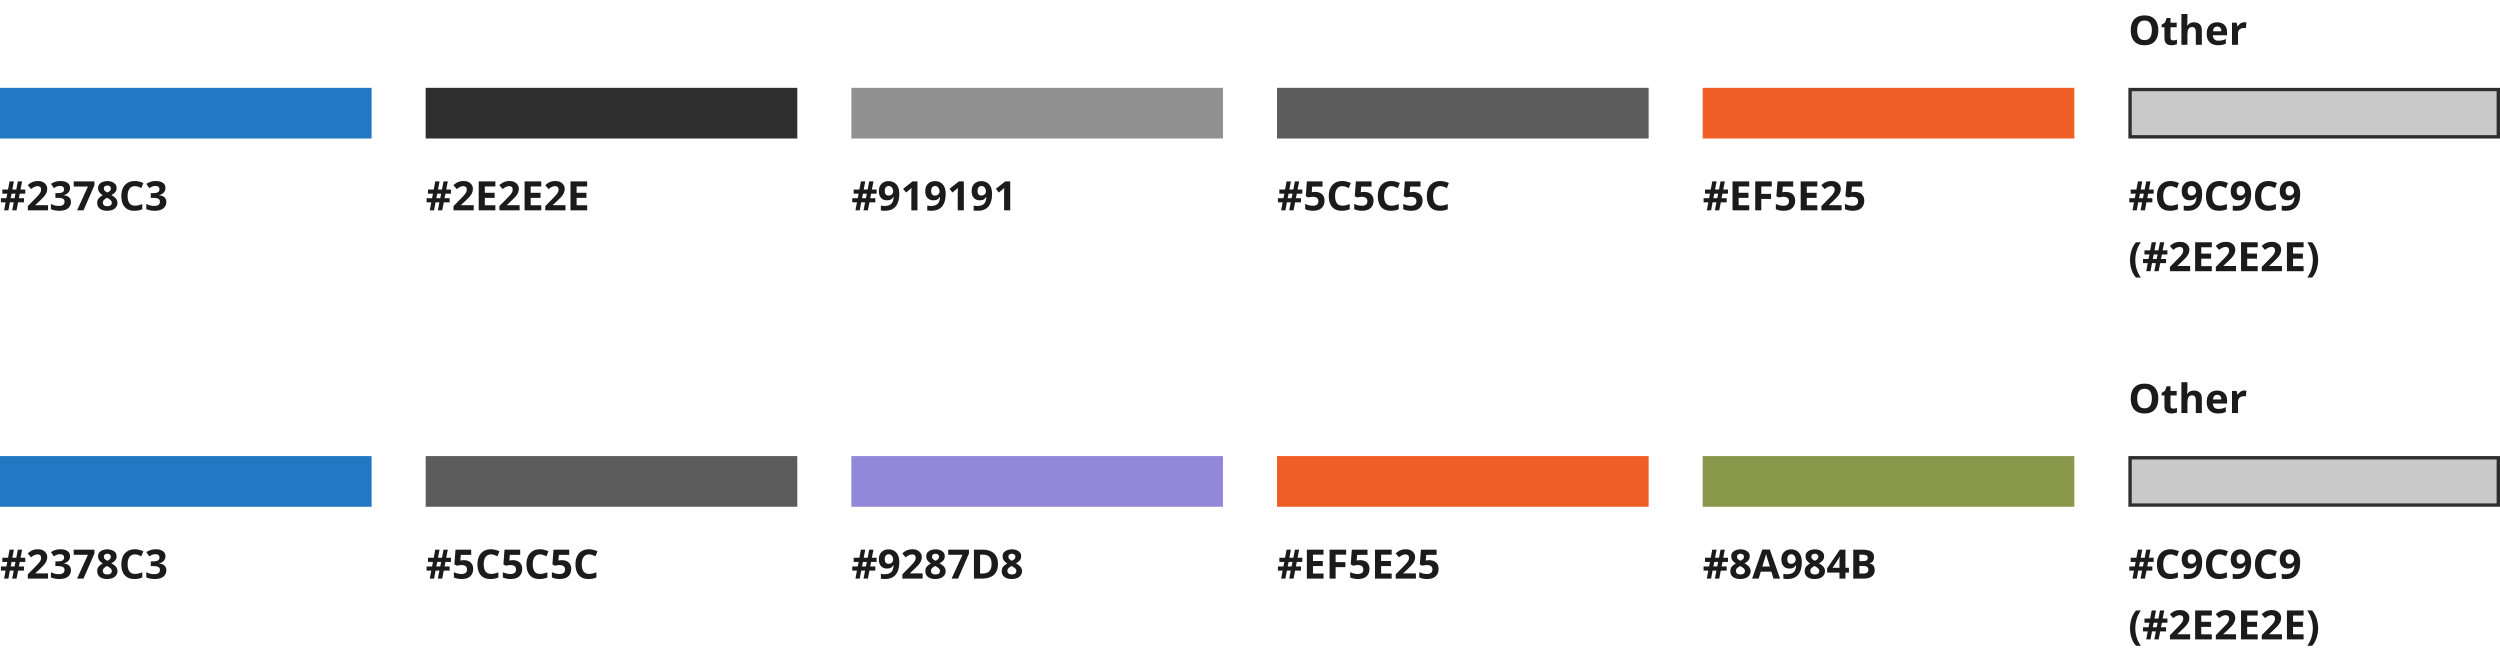
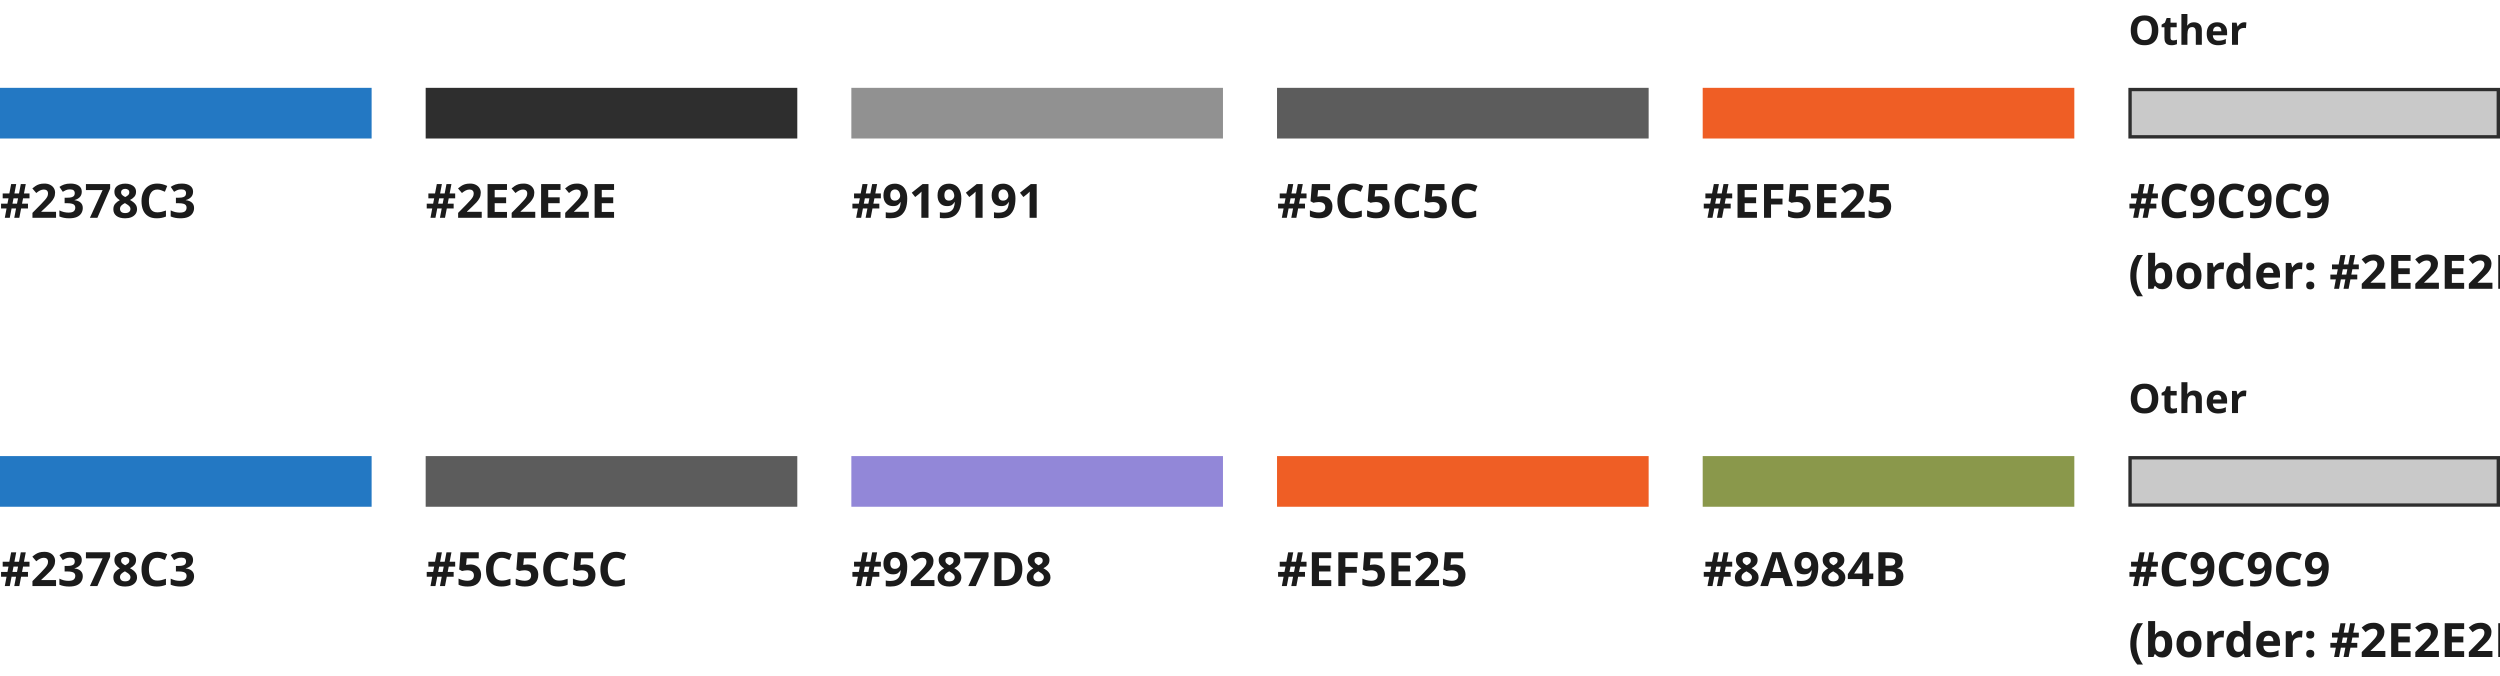
- <svg xmlns="http://www.w3.org/2000/svg" width="740" height="194" viewBox="0 0 740 194" fill="none">
+ <svg xmlns="http://www.w3.org/2000/svg" width="740" height="200" viewBox="0 0 740 200" fill="none">
  <text fill="#1B1B1B" xml:space="preserve" style="white-space: pre" font-family="Source Sans Pro" font-size="12" font-weight="600" letter-spacing="0em">
    <tspan x="630" y="13.266">Other</tspan>
  </text>
  <rect x="-0.5" y="0.5" width="109" height="14" transform="matrix(-1 6.56737e-08 1.16374e-07 1 739 26)" fill="#C9C9C9" stroke="#2E2E2E" />
  <rect width="110" height="15" transform="matrix(-1 6.56737e-08 1.16374e-07 1 614 26)" fill="#EF5E25" />
  <rect width="110" height="15" transform="matrix(-1 6.56737e-08 1.16374e-07 1 488 26)" fill="#5C5C5C" />
  <rect width="110" height="15" transform="matrix(-1 6.56737e-08 1.16374e-07 1 362 26)" fill="#919191" />
  <rect width="110" height="15" transform="matrix(-1 6.56737e-08 1.16374e-07 1 236 26)" fill="#2E2E2E" />
  <rect width="110" height="15" transform="matrix(-1 6.56737e-08 1.16374e-07 1 110 26)" fill="#2378C3" />
-   <text fill="#1B1B1B" xml:space="preserve" style="white-space: pre" font-family="Source Sans Pro" font-size="12" font-weight="600" letter-spacing="0em">
-     <tspan x="0" y="62.266">#2378C3</tspan>
+   <text fill="#1B1B1B" xml:space="preserve" style="white-space: pre" font-family="Source Sans Pro" font-size="14" font-weight="600" letter-spacing="0em">
+     <tspan x="0" y="64.477">#2378C3</tspan>
  </text>
-   <text fill="#1B1B1B" xml:space="preserve" style="white-space: pre" font-family="Source Sans Pro" font-size="12" font-weight="600" letter-spacing="0em">
-     <tspan x="126" y="62.266">#2E2E2E</tspan>
+   <text fill="#1B1B1B" xml:space="preserve" style="white-space: pre" font-family="Source Sans Pro" font-size="14" font-weight="600" letter-spacing="0em">
+     <tspan x="126" y="64.477">#2E2E2E</tspan>
  </text>
-   <text fill="#1B1B1B" xml:space="preserve" style="white-space: pre" font-family="Source Sans Pro" font-size="12" font-weight="600" letter-spacing="0em">
-     <tspan x="252" y="62.266">#919191</tspan>
+   <text fill="#1B1B1B" xml:space="preserve" style="white-space: pre" font-family="Source Sans Pro" font-size="14" font-weight="600" letter-spacing="0em">
+     <tspan x="252" y="64.477">#919191</tspan>
  </text>
-   <text fill="#1B1B1B" xml:space="preserve" style="white-space: pre" font-family="Source Sans Pro" font-size="12" font-weight="600" letter-spacing="0em">
-     <tspan x="378" y="62.266">#5C5C5C</tspan>
+   <text fill="#1B1B1B" xml:space="preserve" style="white-space: pre" font-family="Source Sans Pro" font-size="14" font-weight="600" letter-spacing="0em">
+     <tspan x="378" y="64.477">#5C5C5C</tspan>
  </text>
-   <text fill="#1B1B1B" xml:space="preserve" style="white-space: pre" font-family="Source Sans Pro" font-size="12" font-weight="600" letter-spacing="0em">
-     <tspan x="504" y="62.266">#EF5E25</tspan>
+   <text fill="#1B1B1B" xml:space="preserve" style="white-space: pre" font-family="Source Sans Pro" font-size="14" font-weight="600" letter-spacing="0em">
+     <tspan x="504" y="64.477">#EF5E25</tspan>
  </text>
-   <text fill="#1B1B1B" xml:space="preserve" style="white-space: pre" font-family="Source Sans Pro" font-size="12" font-weight="600" letter-spacing="0em">
-     <tspan x="630" y="62.266">#C9C9C9
+   <text fill="#1B1B1B" xml:space="preserve" style="white-space: pre" font-family="Source Sans Pro" font-size="14" font-weight="600" letter-spacing="0em">
+     <tspan x="630" y="64.477">#C9C9C9
</tspan>
-     <tspan x="630" y="80.266">(#2E2E2E)</tspan>
+     <tspan x="630" y="85.477">(border: #2E2E2E)</tspan>
  </text>
  <text fill="#1B1B1B" xml:space="preserve" style="white-space: pre" font-family="Source Sans Pro" font-size="12" font-weight="600" letter-spacing="0em">
    <tspan x="630" y="122.266">Other</tspan>
  </text>
  <rect x="-0.5" y="0.5" width="109" height="14" transform="matrix(-1 6.56737e-08 1.16374e-07 1 739 135)" fill="#C9C9C9" stroke="#2E2E2E" />
  <rect width="110" height="15" transform="matrix(-1 6.56737e-08 1.16374e-07 1 614 135)" fill="#8A984B" />
  <rect width="110" height="15" transform="matrix(-1 6.56737e-08 1.16374e-07 1 488 135)" fill="#EF5E25" />
  <rect width="110" height="15" transform="matrix(-1 6.56737e-08 1.16374e-07 1 362 135)" fill="#9287D8" />
  <rect width="110" height="15" transform="matrix(-1 6.56737e-08 1.16374e-07 1 236 135)" fill="#5C5C5C" />
  <rect width="110" height="15" transform="matrix(-1 6.56737e-08 1.16374e-07 1 110 135)" fill="#2378C3" />
-   <text fill="#1B1B1B" xml:space="preserve" style="white-space: pre" font-family="Source Sans Pro" font-size="12" font-weight="600" letter-spacing="0em">
-     <tspan x="0" y="171.266">#2378C3</tspan>
+   <text fill="#1B1B1B" xml:space="preserve" style="white-space: pre" font-family="Source Sans Pro" font-size="14" font-weight="600" letter-spacing="0em">
+     <tspan x="0" y="173.477">#2378C3</tspan>
  </text>
-   <text fill="#1B1B1B" xml:space="preserve" style="white-space: pre" font-family="Source Sans Pro" font-size="12" font-weight="600" letter-spacing="0em">
-     <tspan x="126" y="171.266">#5C5C5C</tspan>
+   <text fill="#1B1B1B" xml:space="preserve" style="white-space: pre" font-family="Source Sans Pro" font-size="14" font-weight="600" letter-spacing="0em">
+     <tspan x="126" y="173.477">#5C5C5C</tspan>
  </text>
-   <text fill="#1B1B1B" xml:space="preserve" style="white-space: pre" font-family="Source Sans Pro" font-size="12" font-weight="600" letter-spacing="0em">
-     <tspan x="252" y="171.266">#9287D8</tspan>
+   <text fill="#1B1B1B" xml:space="preserve" style="white-space: pre" font-family="Source Sans Pro" font-size="14" font-weight="600" letter-spacing="0em">
+     <tspan x="252" y="173.477">#9287D8</tspan>
  </text>
-   <text fill="#1B1B1B" xml:space="preserve" style="white-space: pre" font-family="Source Sans Pro" font-size="12" font-weight="600" letter-spacing="0em">
-     <tspan x="378" y="171.266">#EF5E25</tspan>
+   <text fill="#1B1B1B" xml:space="preserve" style="white-space: pre" font-family="Source Sans Pro" font-size="14" font-weight="600" letter-spacing="0em">
+     <tspan x="378" y="173.477">#EF5E25</tspan>
  </text>
-   <text fill="#1B1B1B" xml:space="preserve" style="white-space: pre" font-family="Source Sans Pro" font-size="12" font-weight="600" letter-spacing="0em">
-     <tspan x="504" y="171.266">#8A984B</tspan>
+   <text fill="#1B1B1B" xml:space="preserve" style="white-space: pre" font-family="Source Sans Pro" font-size="14" font-weight="600" letter-spacing="0em">
+     <tspan x="504" y="173.477">#8A984B</tspan>
  </text>
-   <text fill="#1B1B1B" xml:space="preserve" style="white-space: pre" font-family="Source Sans Pro" font-size="12" font-weight="600" letter-spacing="0em">
-     <tspan x="630" y="171.266">#C9C9C9
+   <text fill="#1B1B1B" xml:space="preserve" style="white-space: pre" font-family="Source Sans Pro" font-size="14" font-weight="600" letter-spacing="0em">
+     <tspan x="630" y="173.477">#C9C9C9
</tspan>
-     <tspan x="630" y="189.266">(#2E2E2E)</tspan>
+     <tspan x="630" y="194.477">(border: #2E2E2E)</tspan>
  </text>
</svg>
